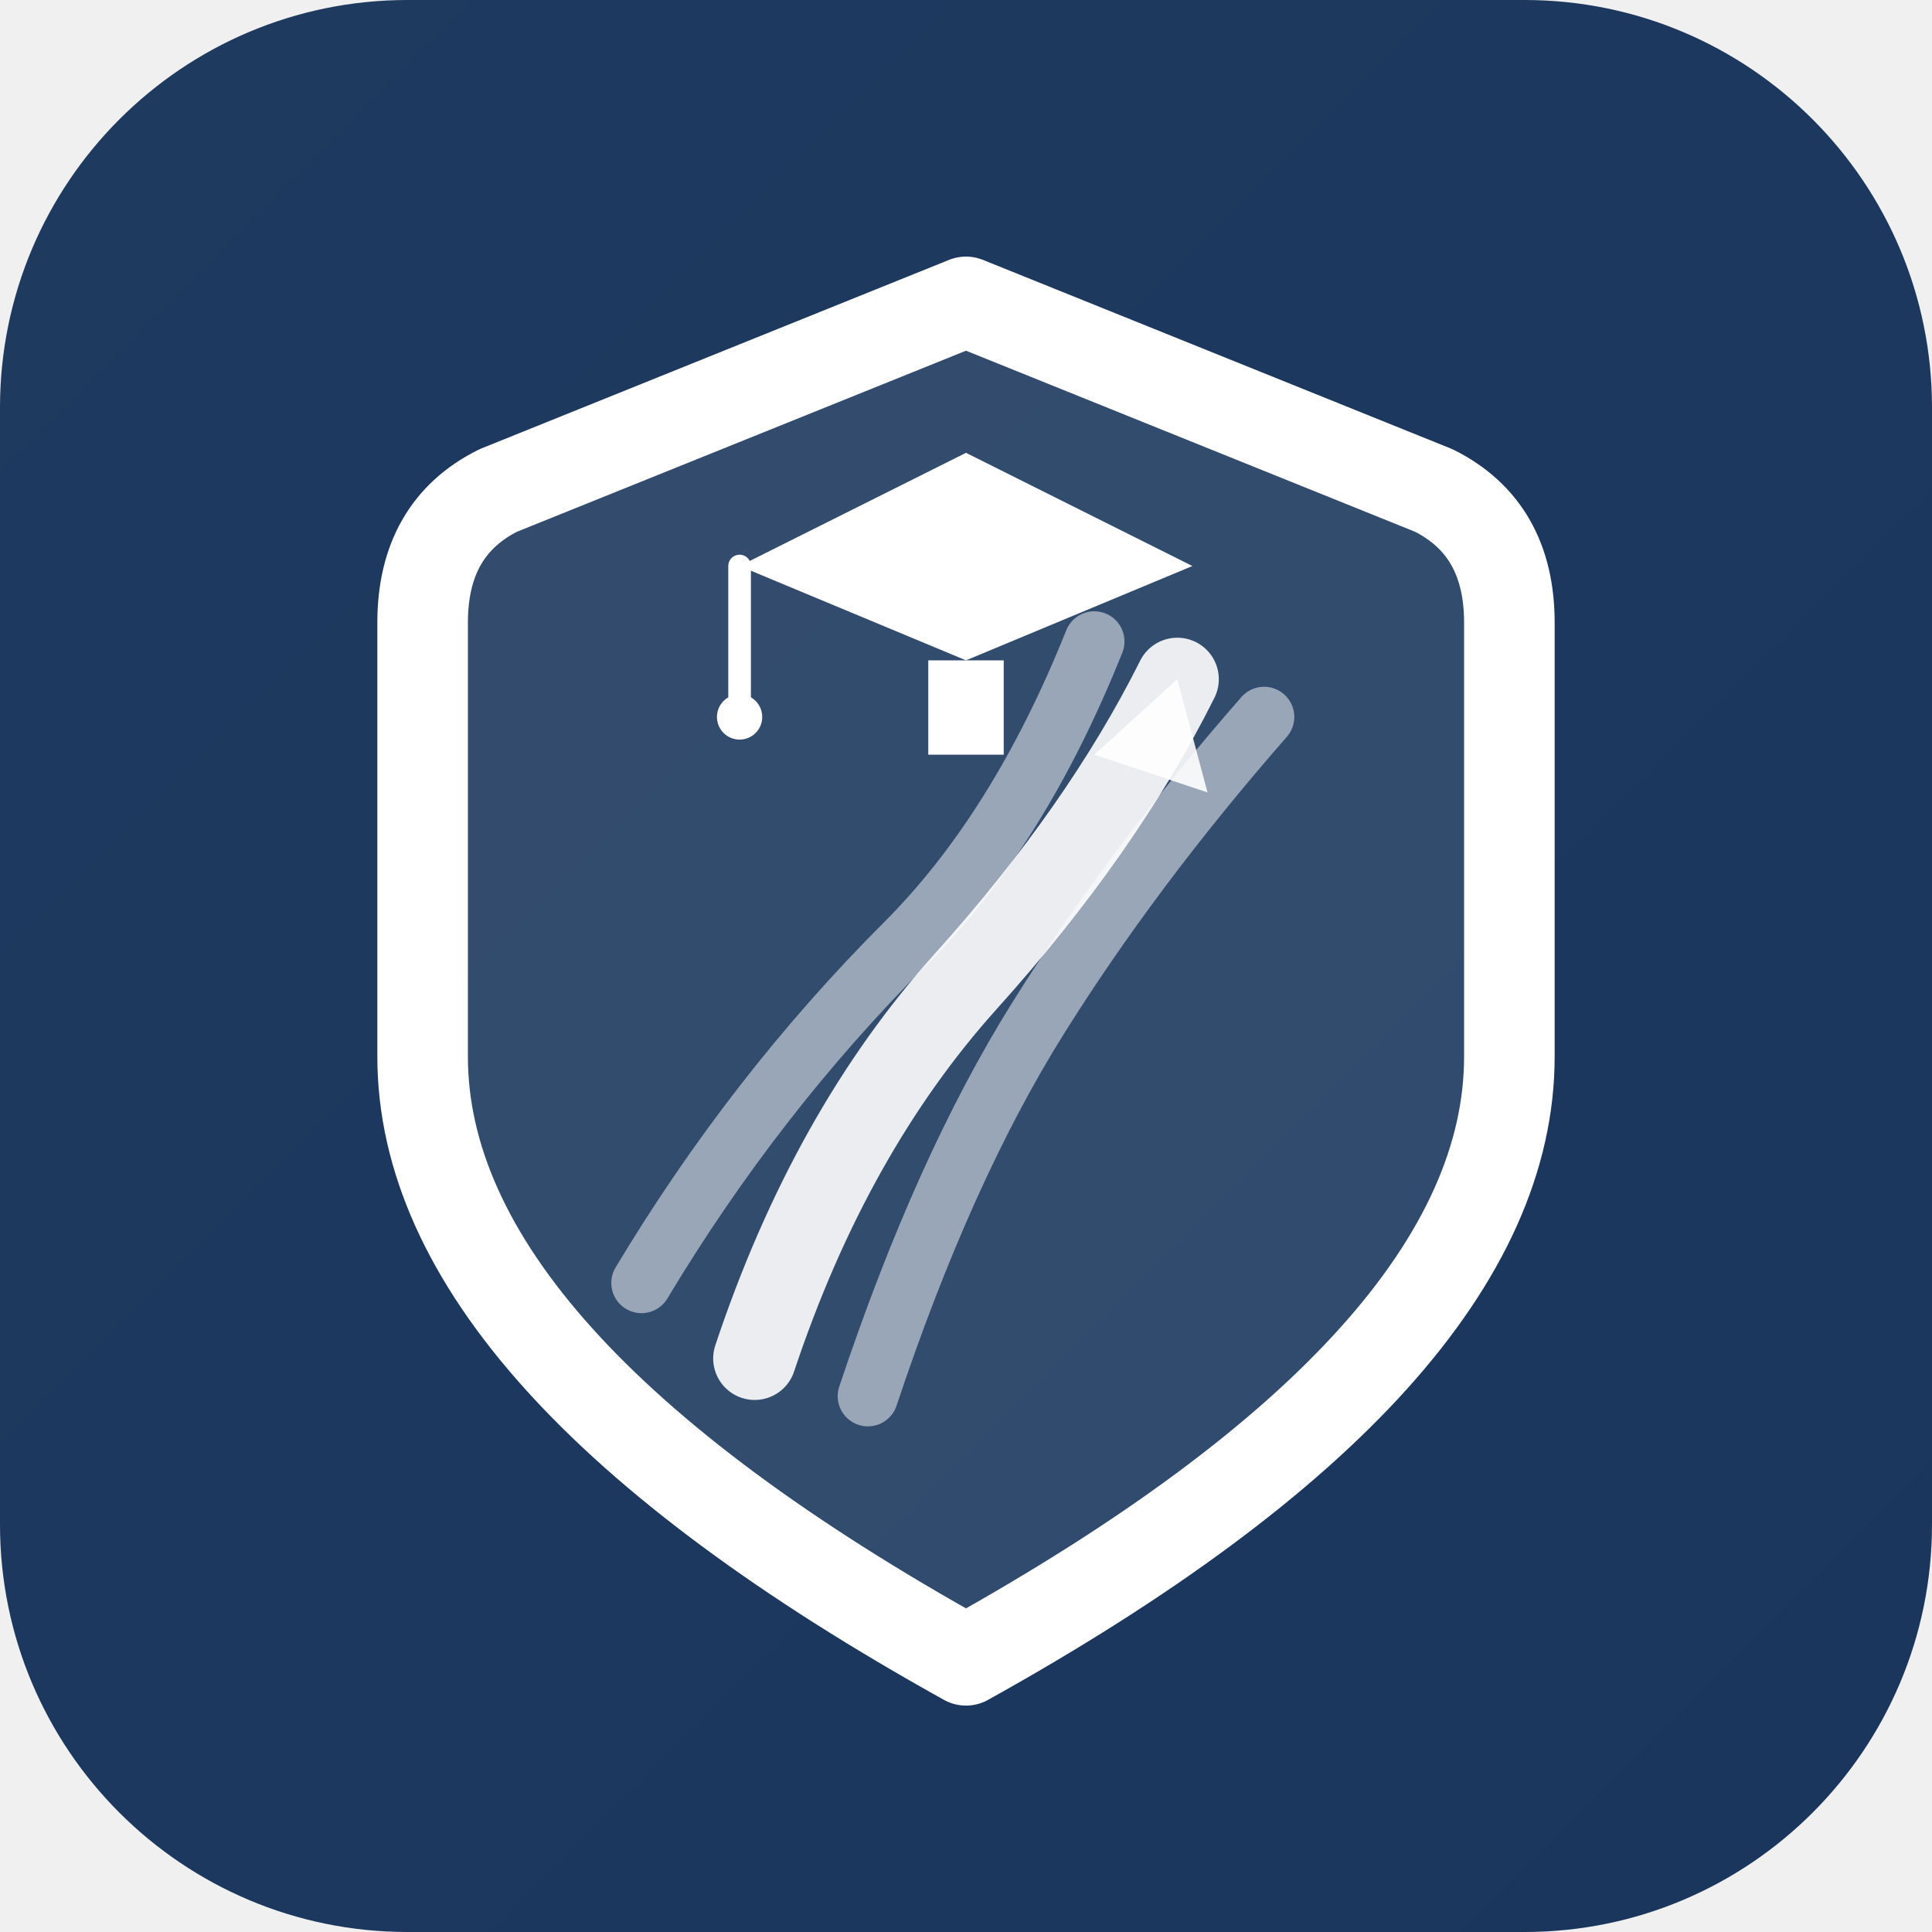
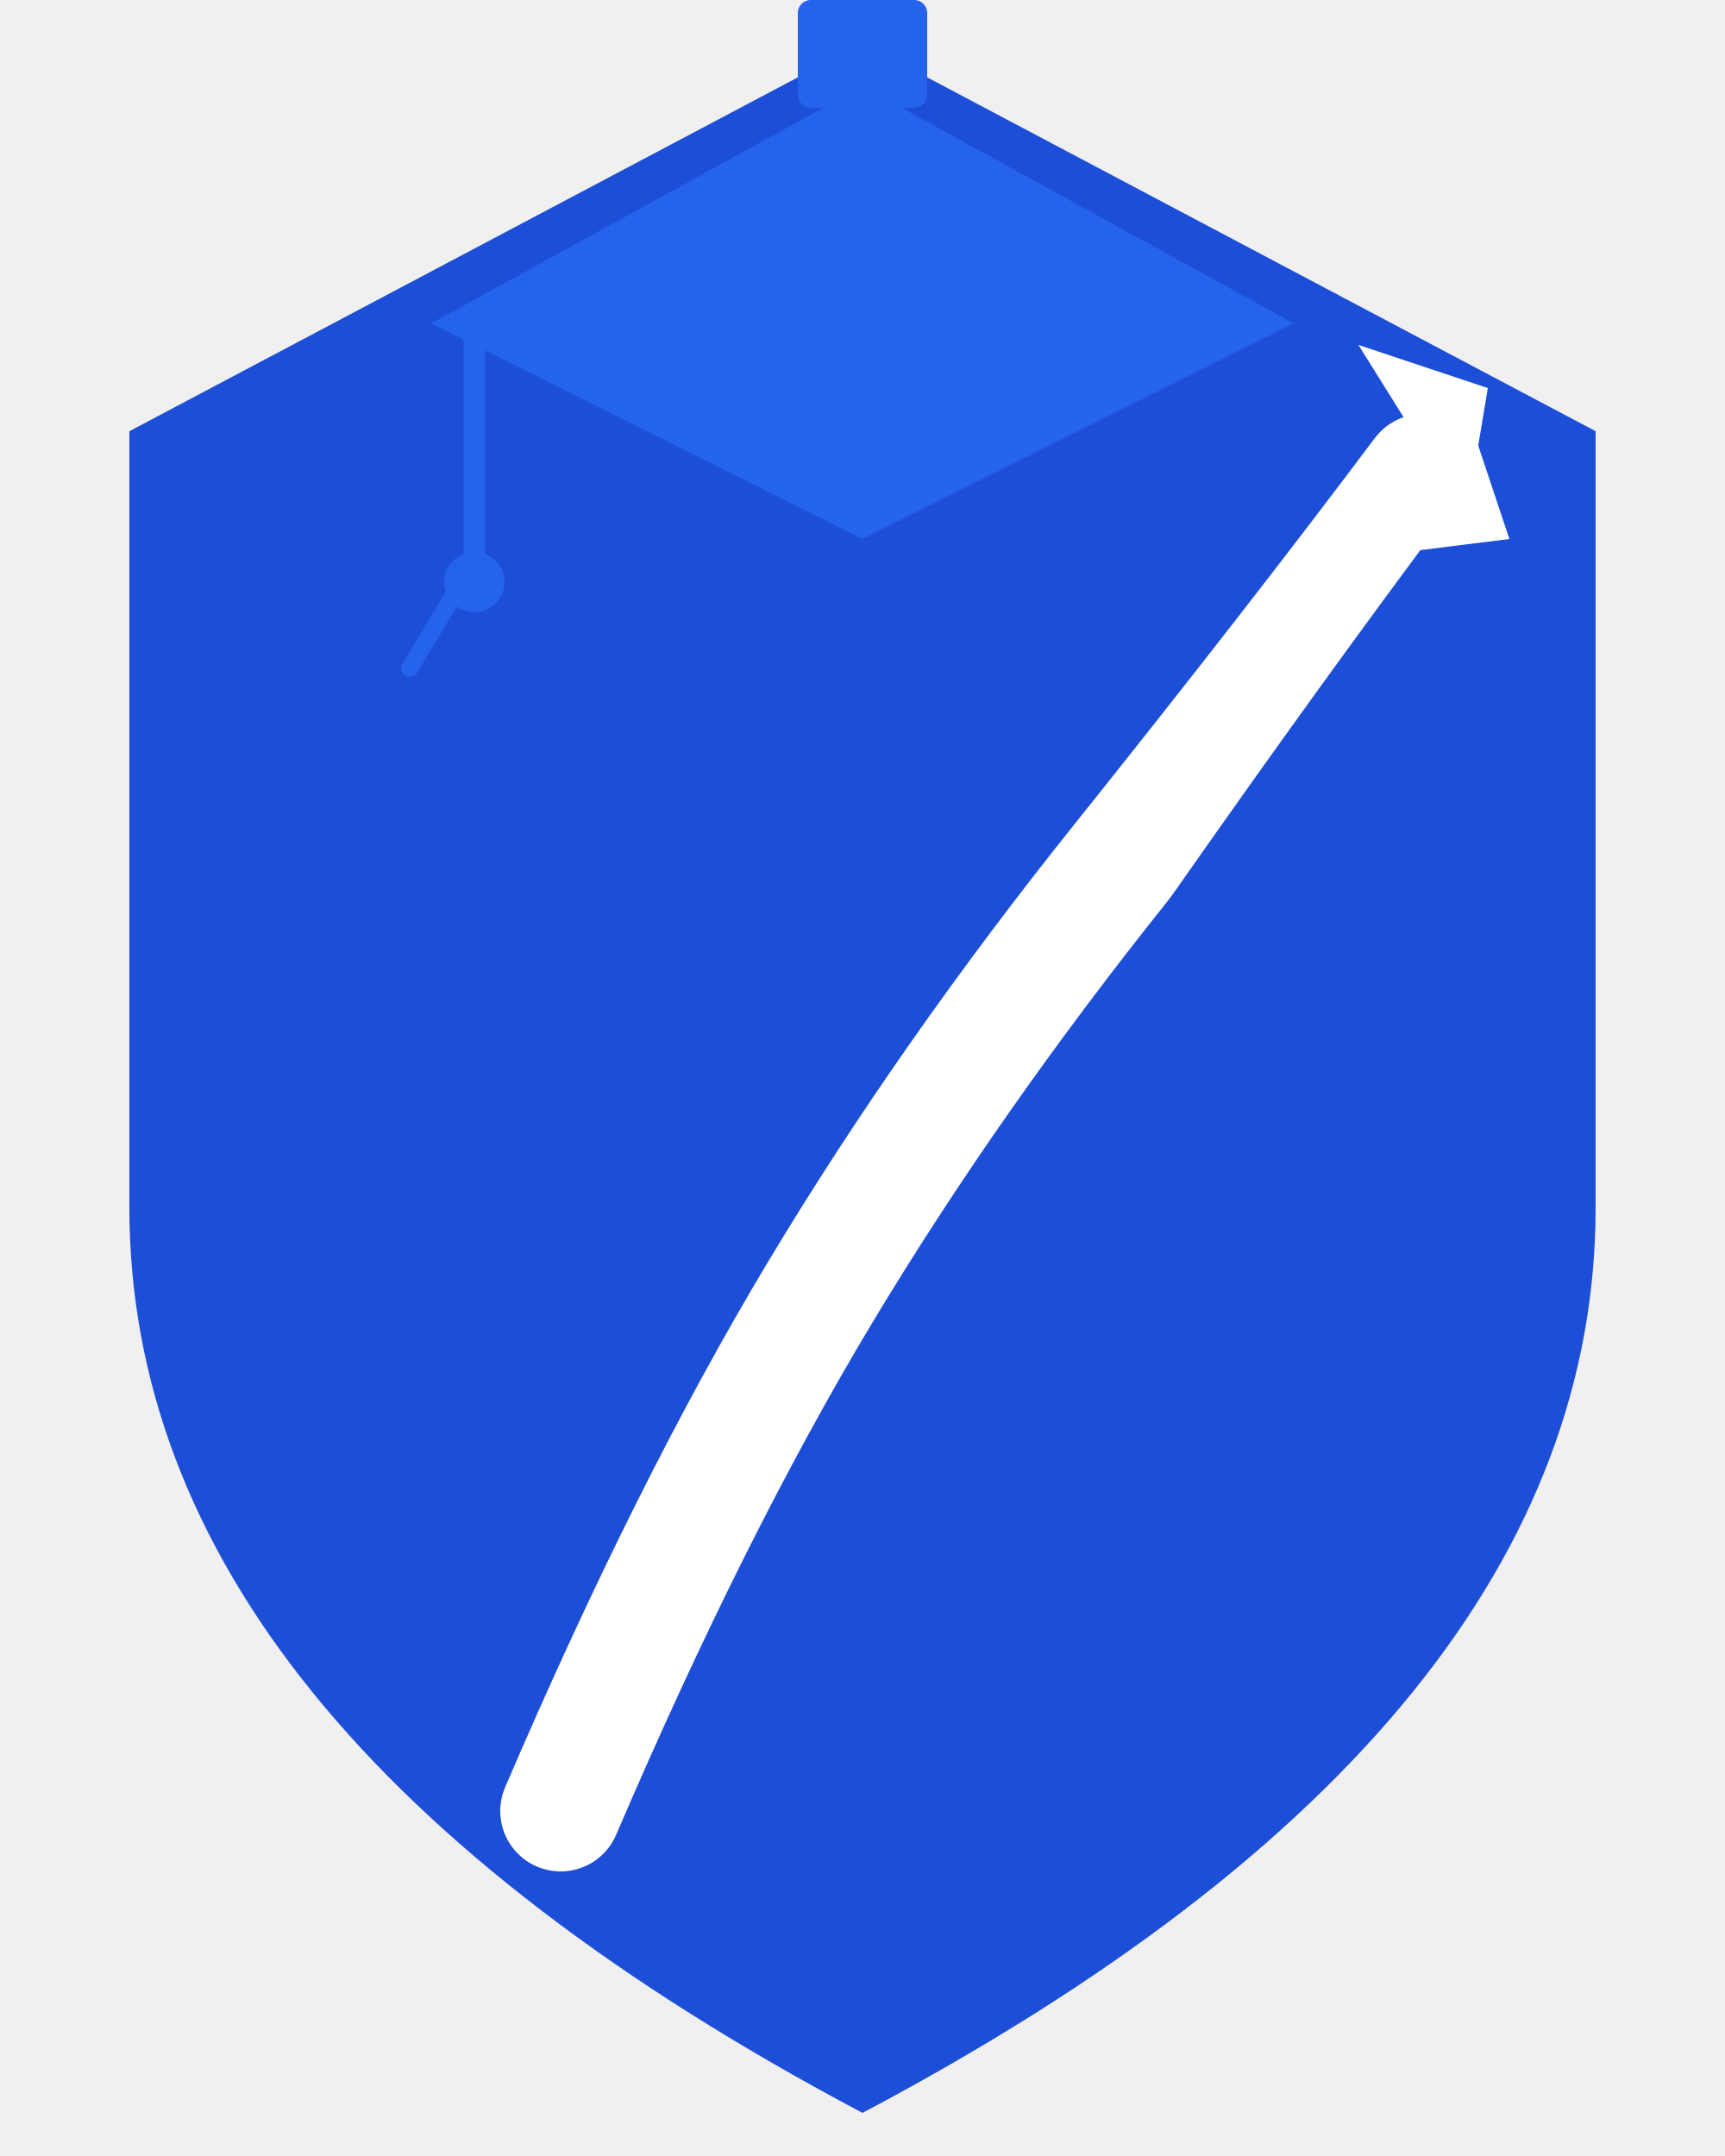
- <svg xmlns="http://www.w3.org/2000/svg" viewBox="0 0 512 512">
-   <defs>
-     <linearGradient id="bg" x1="0%" y1="0%" x2="100%" y2="100%">
-       <stop offset="0%" style="stop-color:#1e3a5f" />
-       <stop offset="100%" style="stop-color:#1a365d" />
-     </linearGradient>
-   </defs>
-   <rect width="512" height="512" rx="108" fill="url(#bg)" />
-   <path d="M256 80 L380 130 Q400 140 400 165 L400 280 Q400 360 256 440 Q112 360 112 280 L112 165 Q112 140 132 130 Z" fill="none" stroke="white" stroke-width="24" stroke-linejoin="round" />
-   <path d="M256 80 L380 130 Q400 140 400 165 L400 280 Q400 360 256 440 Q112 360 112 280 L112 165 Q112 140 132 130 Z" fill="white" opacity="0.1" />
-   <path d="M200 360 Q220 300 256 260 Q292 220 312 180" fill="none" stroke="white" stroke-width="22" stroke-linecap="round" opacity="0.9" />
-   <path d="M170 340 Q200 290 240 250 Q270 220 290 170" fill="none" stroke="white" stroke-width="16" stroke-linecap="round" opacity="0.5" />
-   <path d="M230 370 Q250 310 275 270 Q300 230 335 190" fill="none" stroke="white" stroke-width="16" stroke-linecap="round" opacity="0.5" />
-   <polygon points="312,180 290,200 320,210" fill="white" opacity="0.9" />
-   <polygon points="256,120 196,150 256,175 316,150" fill="white" />
-   <rect x="246" y="175" width="20" height="25" fill="white" />
-   <line x1="196" y1="150" x2="196" y2="185" stroke="white" stroke-width="6" stroke-linecap="round" />
-   <circle cx="196" cy="190" r="6" fill="white" />
+ <svg xmlns="http://www.w3.org/2000/svg" viewBox="0 0 400 500">
+   <path d="M200 10 L370 100 L370 280 Q370 400 200 490 Q30 400 30 280 L30 100 Z" fill="#1d4ed8" />
+   <polygon points="200,35 120,80 200,120 280,80" fill="#1d4ed8" />
+   <polygon points="200,20 100,75 200,125 300,75" fill="#2563eb" />
+   <rect x="185" y="0" width="30" height="25" rx="3" fill="#2563eb" />
+   <line x1="110" y1="78" x2="110" y2="130" stroke="#2563eb" stroke-width="5" stroke-linecap="round" />
+   <circle cx="110" cy="135" r="7" fill="#2563eb" />
+   <line x1="107" y1="135" x2="95" y2="155" stroke="#2563eb" stroke-width="4" stroke-linecap="round" />
+   <path d="M130 420 Q160 350 190 300 Q220 250 260 200 Q300 150 330 110" fill="none" stroke="white" stroke-width="28" stroke-linecap="round" />
+   <path d="M100 400 Q140 340 170 290 Q200 240 235 195 Q270 150 295 115" fill="none" stroke="#1d4ed8" stroke-width="10" stroke-linecap="round" />
+   <path d="M155 430 Q185 360 210 310 Q240 260 275 210 Q310 160 340 120" fill="none" stroke="#1d4ed8" stroke-width="8" stroke-linecap="round" />
+   <polygon points="340,95 310,130 350,125" fill="white" />
+   <polygon points="345,90 315,80 340,120" fill="white" />
</svg>
